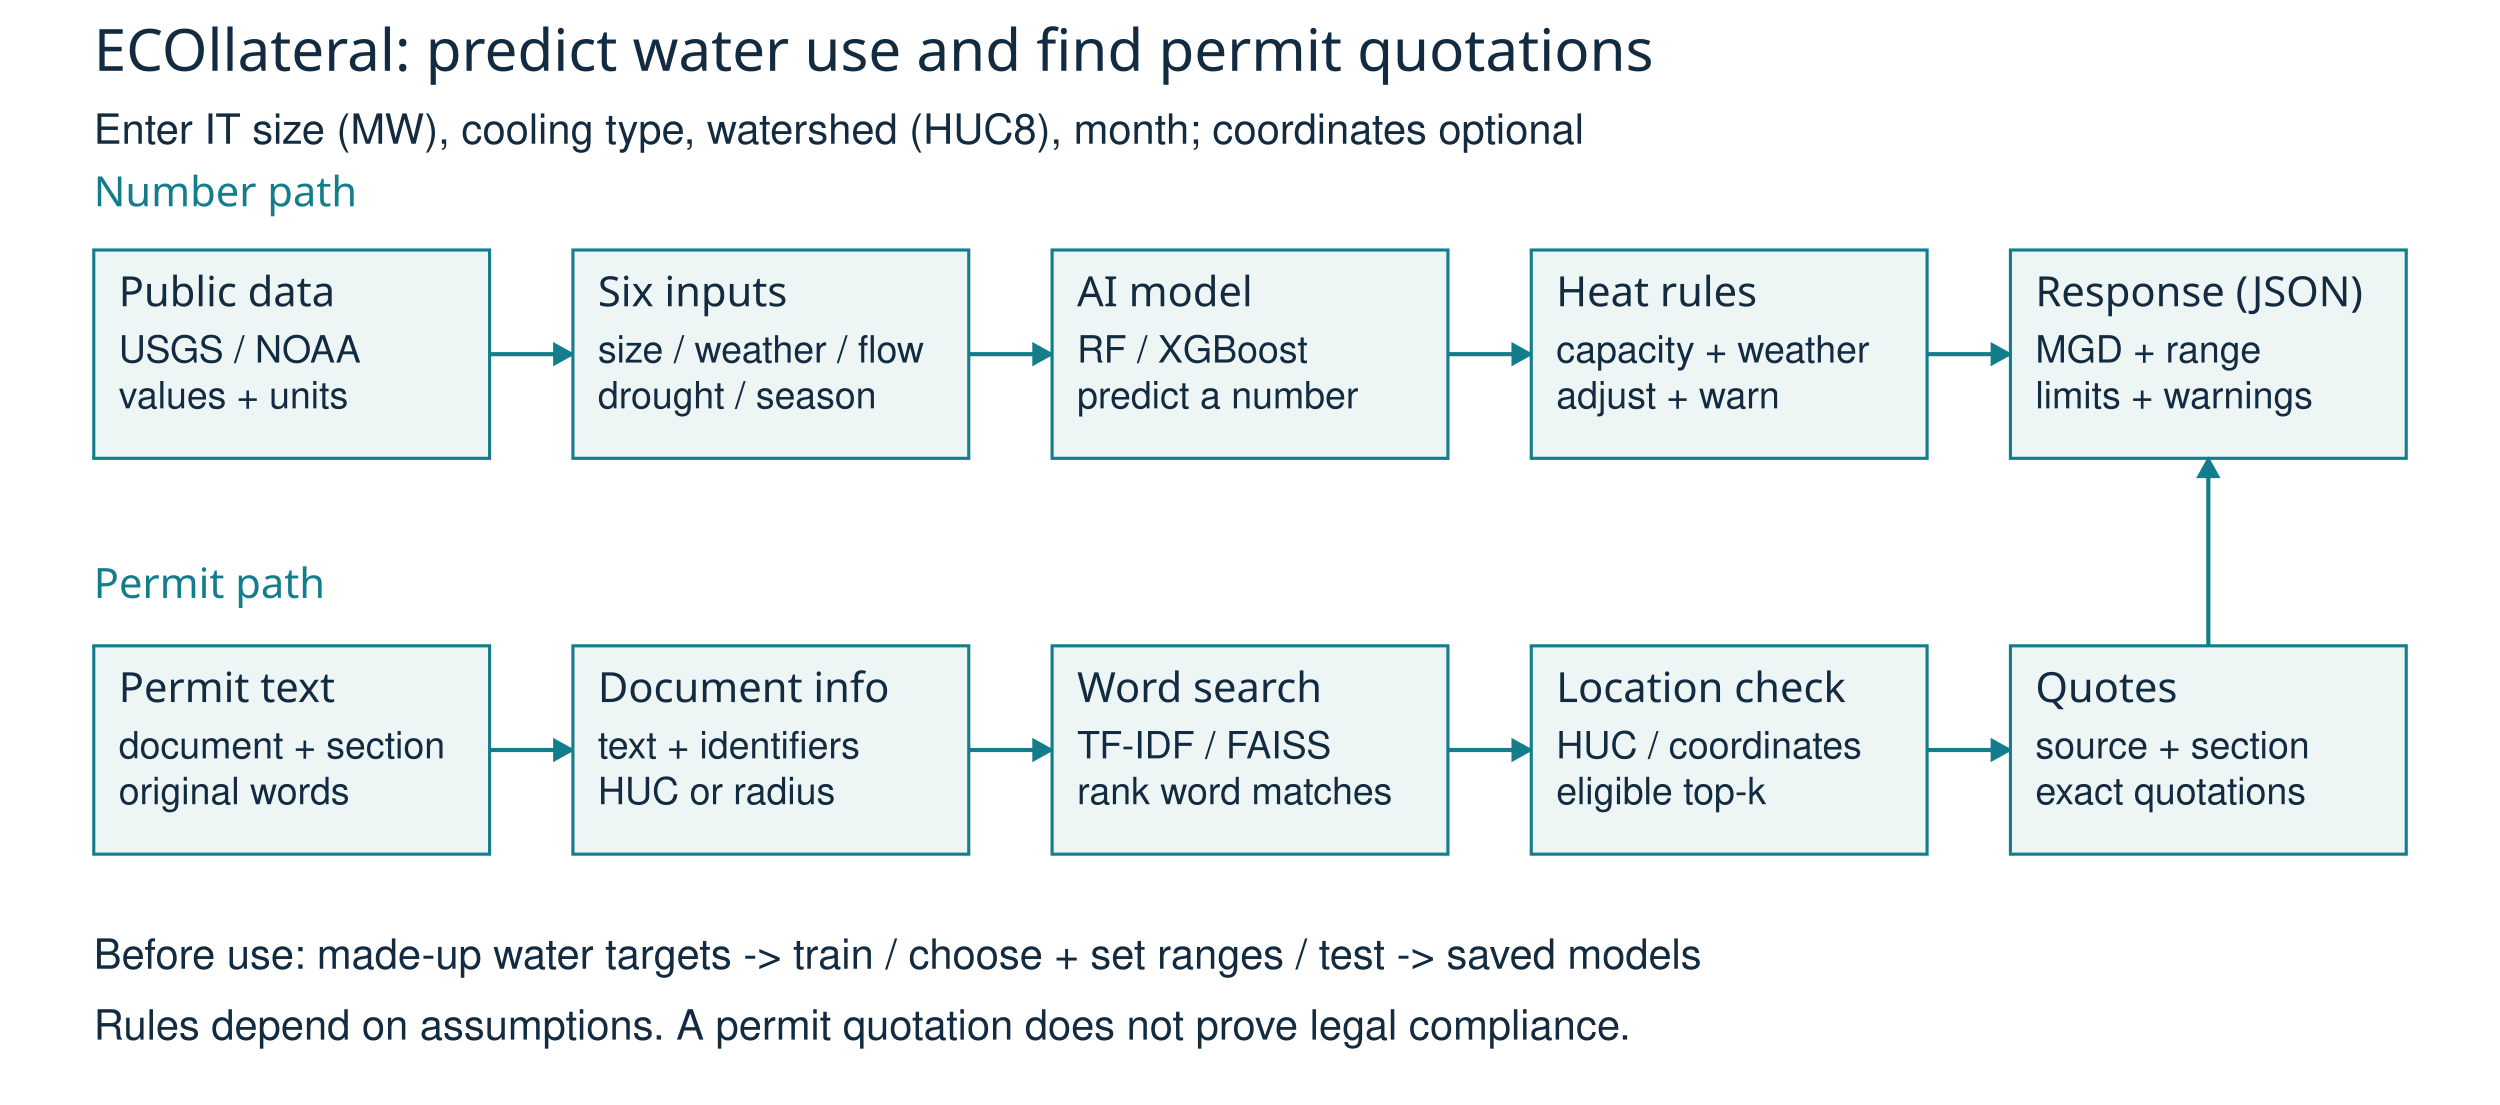
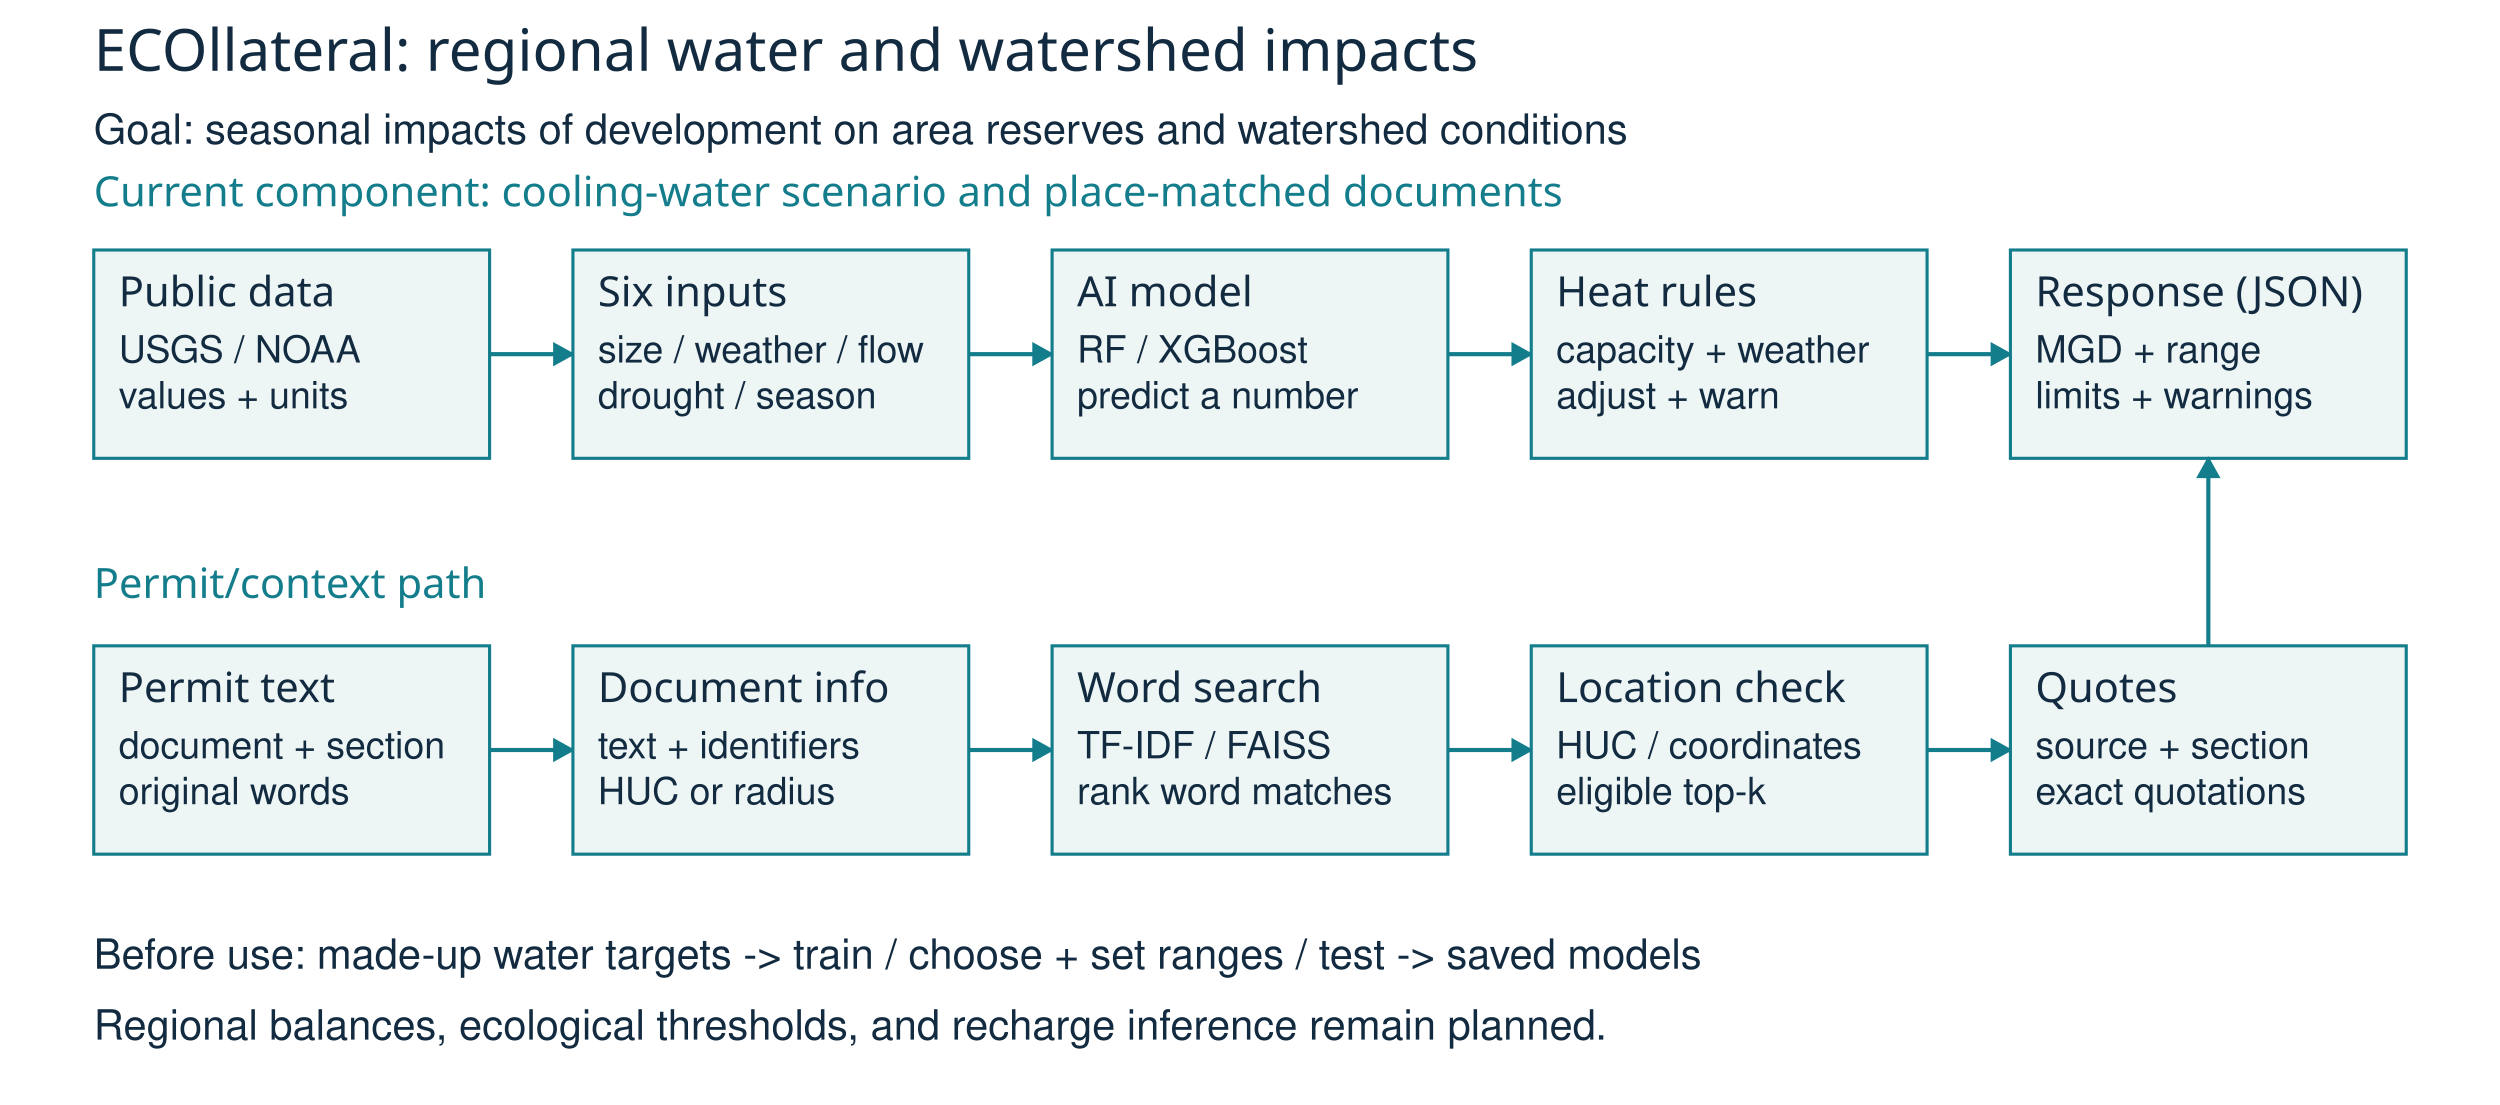
<svg xmlns="http://www.w3.org/2000/svg" width="1200" height="530" preserveAspectRatio="xMinYMin meet" viewBox="0 0 1200 530" version="1.0" fill-rule="evenodd">
  <clipPath id="clip">
    <rect x="0" y="0" width="1200" height="530" />
  </clipPath>
  <g id="group" transform="scale(1,-1) translate(0,-530)" style="clip-path: url(#clip)">
    <g transform="">
-       <text x="45" y="496" style="font-family: Helvetica-Bold; font-size: 28px;fill: rgb(7%,17%,25%); stroke:none;" transform="translate(0,992) scale(1,-1)">ECOllateral: predict water use and find permit quotations</text>
-       <text x="45" y="461" style="font-family: Helvetica; font-size: 20px;fill: rgb(7%,17%,25%); stroke:none;" transform="translate(0,922) scale(1,-1)">Enter IT size (MW), cooling type, watershed (HUC8), month; coordinates optional</text>
-       <text x="45" y="431" style="font-family: Helvetica-Bold; font-size: 20px;fill: rgb(8%,49%,55%); stroke:none;" transform="translate(0,862) scale(1,-1)">Number path</text>
+       <text x="45" y="496" style="font-family: Helvetica-Bold; font-size: 28px;fill: rgb(7%,17%,25%); stroke:none;" transform="translate(0,992) scale(1,-1)">ECOllateral: regional water and watershed impacts</text>
+       <text x="45" y="461" style="font-family: Helvetica; font-size: 20px;fill: rgb(7%,17%,25%); stroke:none;" transform="translate(0,922) scale(1,-1)">Goal: seasonal impacts of development on area reserves and watershed conditions</text>
+       <text x="45" y="431" style="font-family: Helvetica-Bold; font-size: 20px;fill: rgb(8%,49%,55%); stroke:none;" transform="translate(0,862) scale(1,-1)">Current component: cooling-water scenario and place-matched documents</text>
      <rect x="45" y="310" width="190" height="100" style="stroke: rgb(8%,49%,55%); stroke-linecap: butt; stroke-width: 1.5; fill: rgb(93%,96%,96%); fill-rule: evenodd;" />
      <text x="57" y="383" style="font-family: Helvetica-Bold; font-size: 20px;fill: rgb(7%,17%,25%); stroke:none;" transform="translate(0,766) scale(1,-1)">Public data</text>
      <text x="57" y="356" style="font-family: Helvetica; font-size: 18px;fill: rgb(7%,17%,25%); stroke:none;" transform="translate(0,712) scale(1,-1)">USGS / NOAA</text>
      <text x="57" y="334" style="font-family: Helvetica; font-size: 18px;fill: rgb(7%,17%,25%); stroke:none;" transform="translate(0,668) scale(1,-1)">values + units</text>
      <rect x="45" y="120" width="190" height="100" style="stroke: rgb(8%,49%,55%); stroke-linecap: butt; stroke-width: 1.5; fill: rgb(93%,96%,96%); fill-rule: evenodd;" />
      <text x="57" y="193" style="font-family: Helvetica-Bold; font-size: 20px;fill: rgb(7%,17%,25%); stroke:none;" transform="translate(0,386) scale(1,-1)">Permit text</text>
      <text x="57" y="166" style="font-family: Helvetica; font-size: 18px;fill: rgb(7%,17%,25%); stroke:none;" transform="translate(0,332) scale(1,-1)">document + section</text>
      <text x="57" y="144" style="font-family: Helvetica; font-size: 18px;fill: rgb(7%,17%,25%); stroke:none;" transform="translate(0,288) scale(1,-1)">original words</text>
      <path d="M 235,360 L 275,360 Z" style="stroke: rgb(8%,49%,55%); stroke-linecap: butt; stroke-width: 2;" />
      <polygon points="275 360, 266 365, 266 355" style="stroke: rgb(8%,49%,55%); stroke-linecap: butt; stroke-width: 1; fill: rgb(8%,49%,55%); fill-rule: evenodd;" />
      <path d="M 235,170 L 275,170 Z" style="stroke: rgb(8%,49%,55%); stroke-linecap: butt; stroke-width: 2;" />
      <polygon points="275 170, 266 175, 266 165" style="stroke: rgb(8%,49%,55%); stroke-linecap: butt; stroke-width: 1; fill: rgb(8%,49%,55%); fill-rule: evenodd;" />
      <rect x="275" y="310" width="190" height="100" style="stroke: rgb(8%,49%,55%); stroke-linecap: butt; stroke-width: 1.5; fill: rgb(93%,96%,96%); fill-rule: evenodd;" />
      <text x="287" y="383" style="font-family: Helvetica-Bold; font-size: 20px;fill: rgb(7%,17%,25%); stroke:none;" transform="translate(0,766) scale(1,-1)">Six inputs</text>
      <text x="287" y="356" style="font-family: Helvetica; font-size: 18px;fill: rgb(7%,17%,25%); stroke:none;" transform="translate(0,712) scale(1,-1)">size / weather / flow</text>
      <text x="287" y="334" style="font-family: Helvetica; font-size: 18px;fill: rgb(7%,17%,25%); stroke:none;" transform="translate(0,668) scale(1,-1)">drought / season</text>
      <rect x="275" y="120" width="190" height="100" style="stroke: rgb(8%,49%,55%); stroke-linecap: butt; stroke-width: 1.5; fill: rgb(93%,96%,96%); fill-rule: evenodd;" />
      <text x="287" y="193" style="font-family: Helvetica-Bold; font-size: 20px;fill: rgb(7%,17%,25%); stroke:none;" transform="translate(0,386) scale(1,-1)">Document info</text>
      <text x="287" y="166" style="font-family: Helvetica; font-size: 18px;fill: rgb(7%,17%,25%); stroke:none;" transform="translate(0,332) scale(1,-1)">text + identifiers</text>
      <text x="287" y="144" style="font-family: Helvetica; font-size: 18px;fill: rgb(7%,17%,25%); stroke:none;" transform="translate(0,288) scale(1,-1)">HUC or radius</text>
      <path d="M 465,360 L 505,360 Z" style="stroke: rgb(8%,49%,55%); stroke-linecap: butt; stroke-width: 2;" />
      <polygon points="505 360, 496 365, 496 355" style="stroke: rgb(8%,49%,55%); stroke-linecap: butt; stroke-width: 1; fill: rgb(8%,49%,55%); fill-rule: evenodd;" />
      <path d="M 465,170 L 505,170 Z" style="stroke: rgb(8%,49%,55%); stroke-linecap: butt; stroke-width: 2;" />
      <polygon points="505 170, 496 175, 496 165" style="stroke: rgb(8%,49%,55%); stroke-linecap: butt; stroke-width: 1; fill: rgb(8%,49%,55%); fill-rule: evenodd;" />
      <rect x="505" y="310" width="190" height="100" style="stroke: rgb(8%,49%,55%); stroke-linecap: butt; stroke-width: 1.5; fill: rgb(93%,96%,96%); fill-rule: evenodd;" />
      <text x="517" y="383" style="font-family: Helvetica-Bold; font-size: 20px;fill: rgb(7%,17%,25%); stroke:none;" transform="translate(0,766) scale(1,-1)">AI model</text>
      <text x="517" y="356" style="font-family: Helvetica; font-size: 18px;fill: rgb(7%,17%,25%); stroke:none;" transform="translate(0,712) scale(1,-1)">RF / XGBoost</text>
      <text x="517" y="334" style="font-family: Helvetica; font-size: 18px;fill: rgb(7%,17%,25%); stroke:none;" transform="translate(0,668) scale(1,-1)">predict a number</text>
      <rect x="505" y="120" width="190" height="100" style="stroke: rgb(8%,49%,55%); stroke-linecap: butt; stroke-width: 1.5; fill: rgb(93%,96%,96%); fill-rule: evenodd;" />
      <text x="517" y="193" style="font-family: Helvetica-Bold; font-size: 20px;fill: rgb(7%,17%,25%); stroke:none;" transform="translate(0,386) scale(1,-1)">Word search</text>
      <text x="517" y="166" style="font-family: Helvetica; font-size: 18px;fill: rgb(7%,17%,25%); stroke:none;" transform="translate(0,332) scale(1,-1)">TF-IDF / FAISS</text>
      <text x="517" y="144" style="font-family: Helvetica; font-size: 18px;fill: rgb(7%,17%,25%); stroke:none;" transform="translate(0,288) scale(1,-1)">rank word matches</text>
      <path d="M 695,360 L 735,360 Z" style="stroke: rgb(8%,49%,55%); stroke-linecap: butt; stroke-width: 2;" />
      <polygon points="735 360, 726 365, 726 355" style="stroke: rgb(8%,49%,55%); stroke-linecap: butt; stroke-width: 1; fill: rgb(8%,49%,55%); fill-rule: evenodd;" />
      <path d="M 695,170 L 735,170 Z" style="stroke: rgb(8%,49%,55%); stroke-linecap: butt; stroke-width: 2;" />
      <polygon points="735 170, 726 175, 726 165" style="stroke: rgb(8%,49%,55%); stroke-linecap: butt; stroke-width: 1; fill: rgb(8%,49%,55%); fill-rule: evenodd;" />
      <rect x="735" y="310" width="190" height="100" style="stroke: rgb(8%,49%,55%); stroke-linecap: butt; stroke-width: 1.5; fill: rgb(93%,96%,96%); fill-rule: evenodd;" />
      <text x="747" y="383" style="font-family: Helvetica-Bold; font-size: 20px;fill: rgb(7%,17%,25%); stroke:none;" transform="translate(0,766) scale(1,-1)">Heat rules</text>
      <text x="747" y="356" style="font-family: Helvetica; font-size: 18px;fill: rgb(7%,17%,25%); stroke:none;" transform="translate(0,712) scale(1,-1)">capacity + weather</text>
      <text x="747" y="334" style="font-family: Helvetica; font-size: 18px;fill: rgb(7%,17%,25%); stroke:none;" transform="translate(0,668) scale(1,-1)">adjust + warn</text>
      <rect x="735" y="120" width="190" height="100" style="stroke: rgb(8%,49%,55%); stroke-linecap: butt; stroke-width: 1.5; fill: rgb(93%,96%,96%); fill-rule: evenodd;" />
      <text x="747" y="193" style="font-family: Helvetica-Bold; font-size: 20px;fill: rgb(7%,17%,25%); stroke:none;" transform="translate(0,386) scale(1,-1)">Location check</text>
      <text x="747" y="166" style="font-family: Helvetica; font-size: 18px;fill: rgb(7%,17%,25%); stroke:none;" transform="translate(0,332) scale(1,-1)">HUC / coordinates</text>
      <text x="747" y="144" style="font-family: Helvetica; font-size: 18px;fill: rgb(7%,17%,25%); stroke:none;" transform="translate(0,288) scale(1,-1)">eligible top-k</text>
      <path d="M 925,360 L 965,360 Z" style="stroke: rgb(8%,49%,55%); stroke-linecap: butt; stroke-width: 2;" />
      <polygon points="965 360, 956 365, 956 355" style="stroke: rgb(8%,49%,55%); stroke-linecap: butt; stroke-width: 1; fill: rgb(8%,49%,55%); fill-rule: evenodd;" />
      <path d="M 925,170 L 965,170 Z" style="stroke: rgb(8%,49%,55%); stroke-linecap: butt; stroke-width: 2;" />
      <polygon points="965 170, 956 175, 956 165" style="stroke: rgb(8%,49%,55%); stroke-linecap: butt; stroke-width: 1; fill: rgb(8%,49%,55%); fill-rule: evenodd;" />
      <rect x="965" y="310" width="190" height="100" style="stroke: rgb(8%,49%,55%); stroke-linecap: butt; stroke-width: 1.5; fill: rgb(93%,96%,96%); fill-rule: evenodd;" />
      <text x="977" y="383" style="font-family: Helvetica-Bold; font-size: 20px;fill: rgb(7%,17%,25%); stroke:none;" transform="translate(0,766) scale(1,-1)">Response (JSON)</text>
      <text x="977" y="356" style="font-family: Helvetica; font-size: 18px;fill: rgb(7%,17%,25%); stroke:none;" transform="translate(0,712) scale(1,-1)">MGD + range</text>
      <text x="977" y="334" style="font-family: Helvetica; font-size: 18px;fill: rgb(7%,17%,25%); stroke:none;" transform="translate(0,668) scale(1,-1)">limits + warnings</text>
      <rect x="965" y="120" width="190" height="100" style="stroke: rgb(8%,49%,55%); stroke-linecap: butt; stroke-width: 1.5; fill: rgb(93%,96%,96%); fill-rule: evenodd;" />
      <text x="977" y="193" style="font-family: Helvetica-Bold; font-size: 20px;fill: rgb(7%,17%,25%); stroke:none;" transform="translate(0,386) scale(1,-1)">Quotes</text>
      <text x="977" y="166" style="font-family: Helvetica; font-size: 18px;fill: rgb(7%,17%,25%); stroke:none;" transform="translate(0,332) scale(1,-1)">source + section</text>
      <text x="977" y="144" style="font-family: Helvetica; font-size: 18px;fill: rgb(7%,17%,25%); stroke:none;" transform="translate(0,288) scale(1,-1)">exact quotations</text>
      <path d="M 1060,220 L 1060,310 Z" style="stroke: rgb(8%,49%,55%); stroke-linecap: butt; stroke-width: 2;" />
      <polygon points="1060 310, 1055 301, 1065 301" style="stroke: rgb(8%,49%,55%); stroke-linecap: butt; stroke-width: 1; fill: rgb(8%,49%,55%); fill-rule: evenodd;" />
-       <text x="45" y="243" style="font-family: Helvetica-Bold; font-size: 20px;fill: rgb(8%,49%,55%); stroke:none;" transform="translate(0,486) scale(1,-1)">Permit path</text>
+       <text x="45" y="243" style="font-family: Helvetica-Bold; font-size: 20px;fill: rgb(8%,49%,55%); stroke:none;" transform="translate(0,486) scale(1,-1)">Permit/context path</text>
      <text x="45" y="65" style="font-family: Helvetica; font-size: 20px;fill: rgb(7%,17%,25%); stroke:none;" transform="translate(0,130) scale(1,-1)">Before use: made-up water targets -&gt; train / choose + set ranges / test -&gt; saved models</text>
-       <text x="45" y="31" style="font-family: Helvetica; font-size: 20px;fill: rgb(7%,17%,25%); stroke:none;" transform="translate(0,62) scale(1,-1)">Rules depend on assumptions. A permit quotation does not prove legal compliance.</text>
+       <text x="45" y="31" style="font-family: Helvetica; font-size: 20px;fill: rgb(7%,17%,25%); stroke:none;" transform="translate(0,62) scale(1,-1)">Regional balances, ecological thresholds, and recharge inference remain planned.</text>
    </g>
  </g>
</svg>
